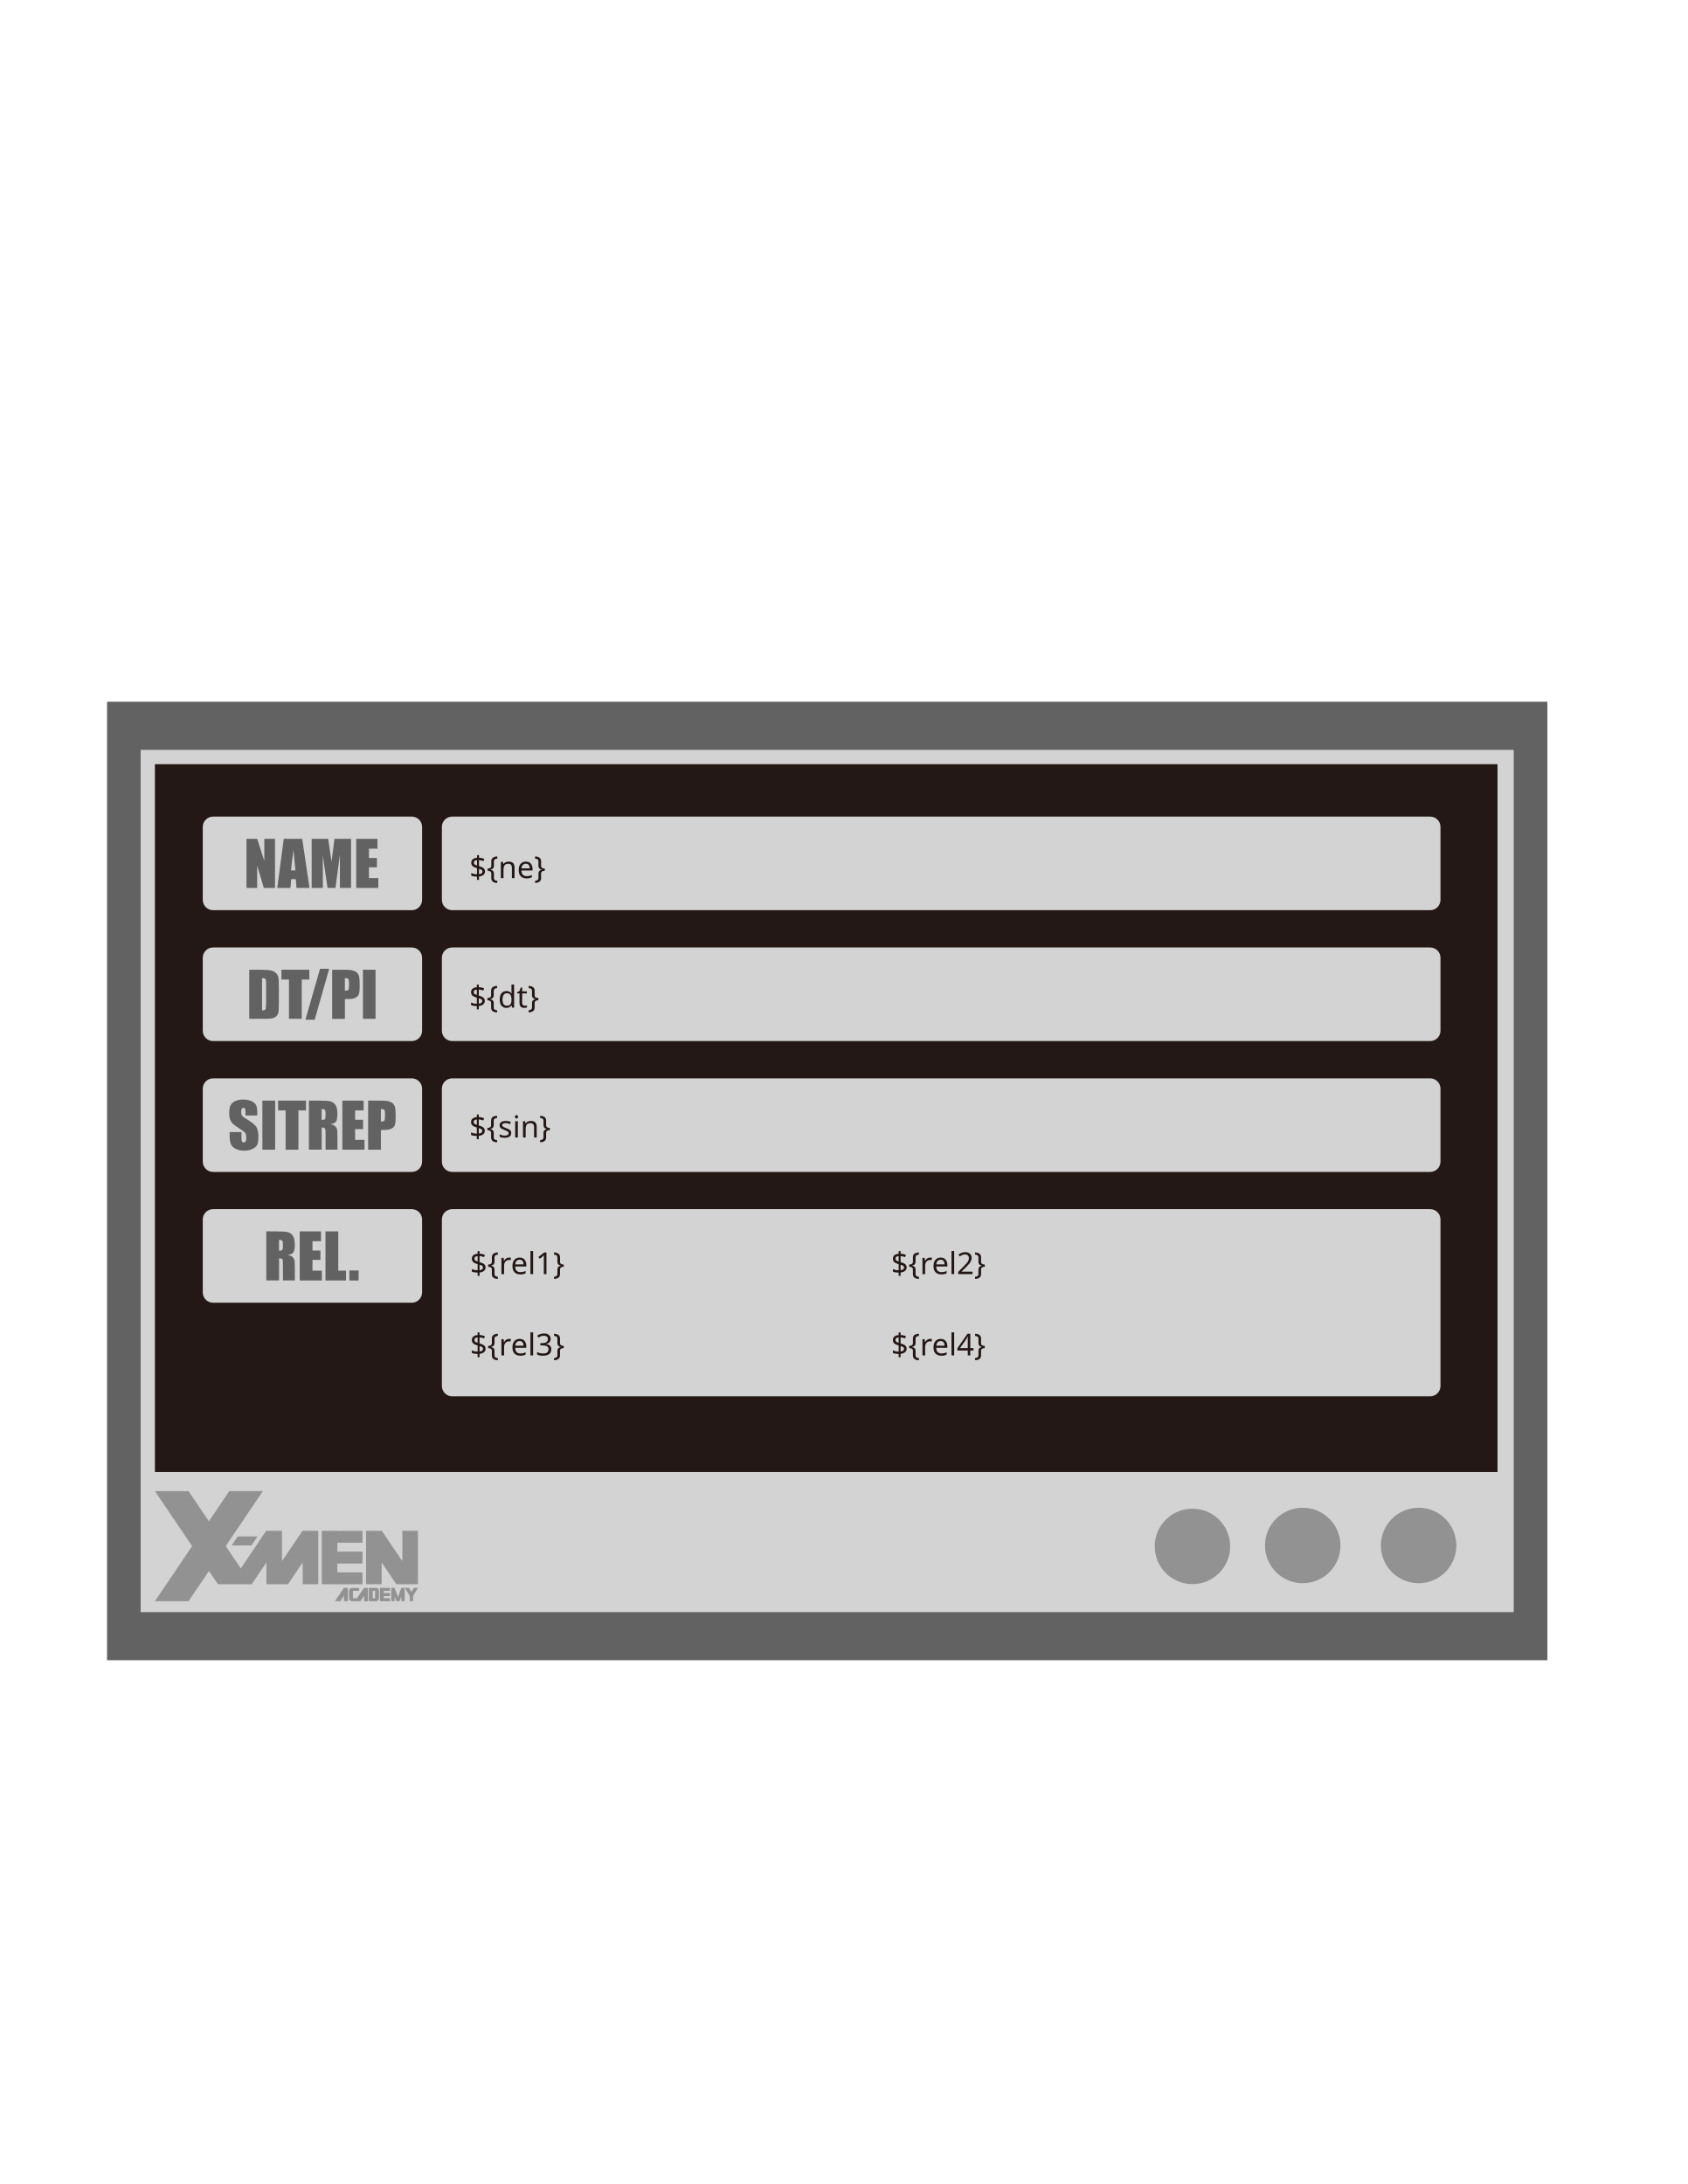
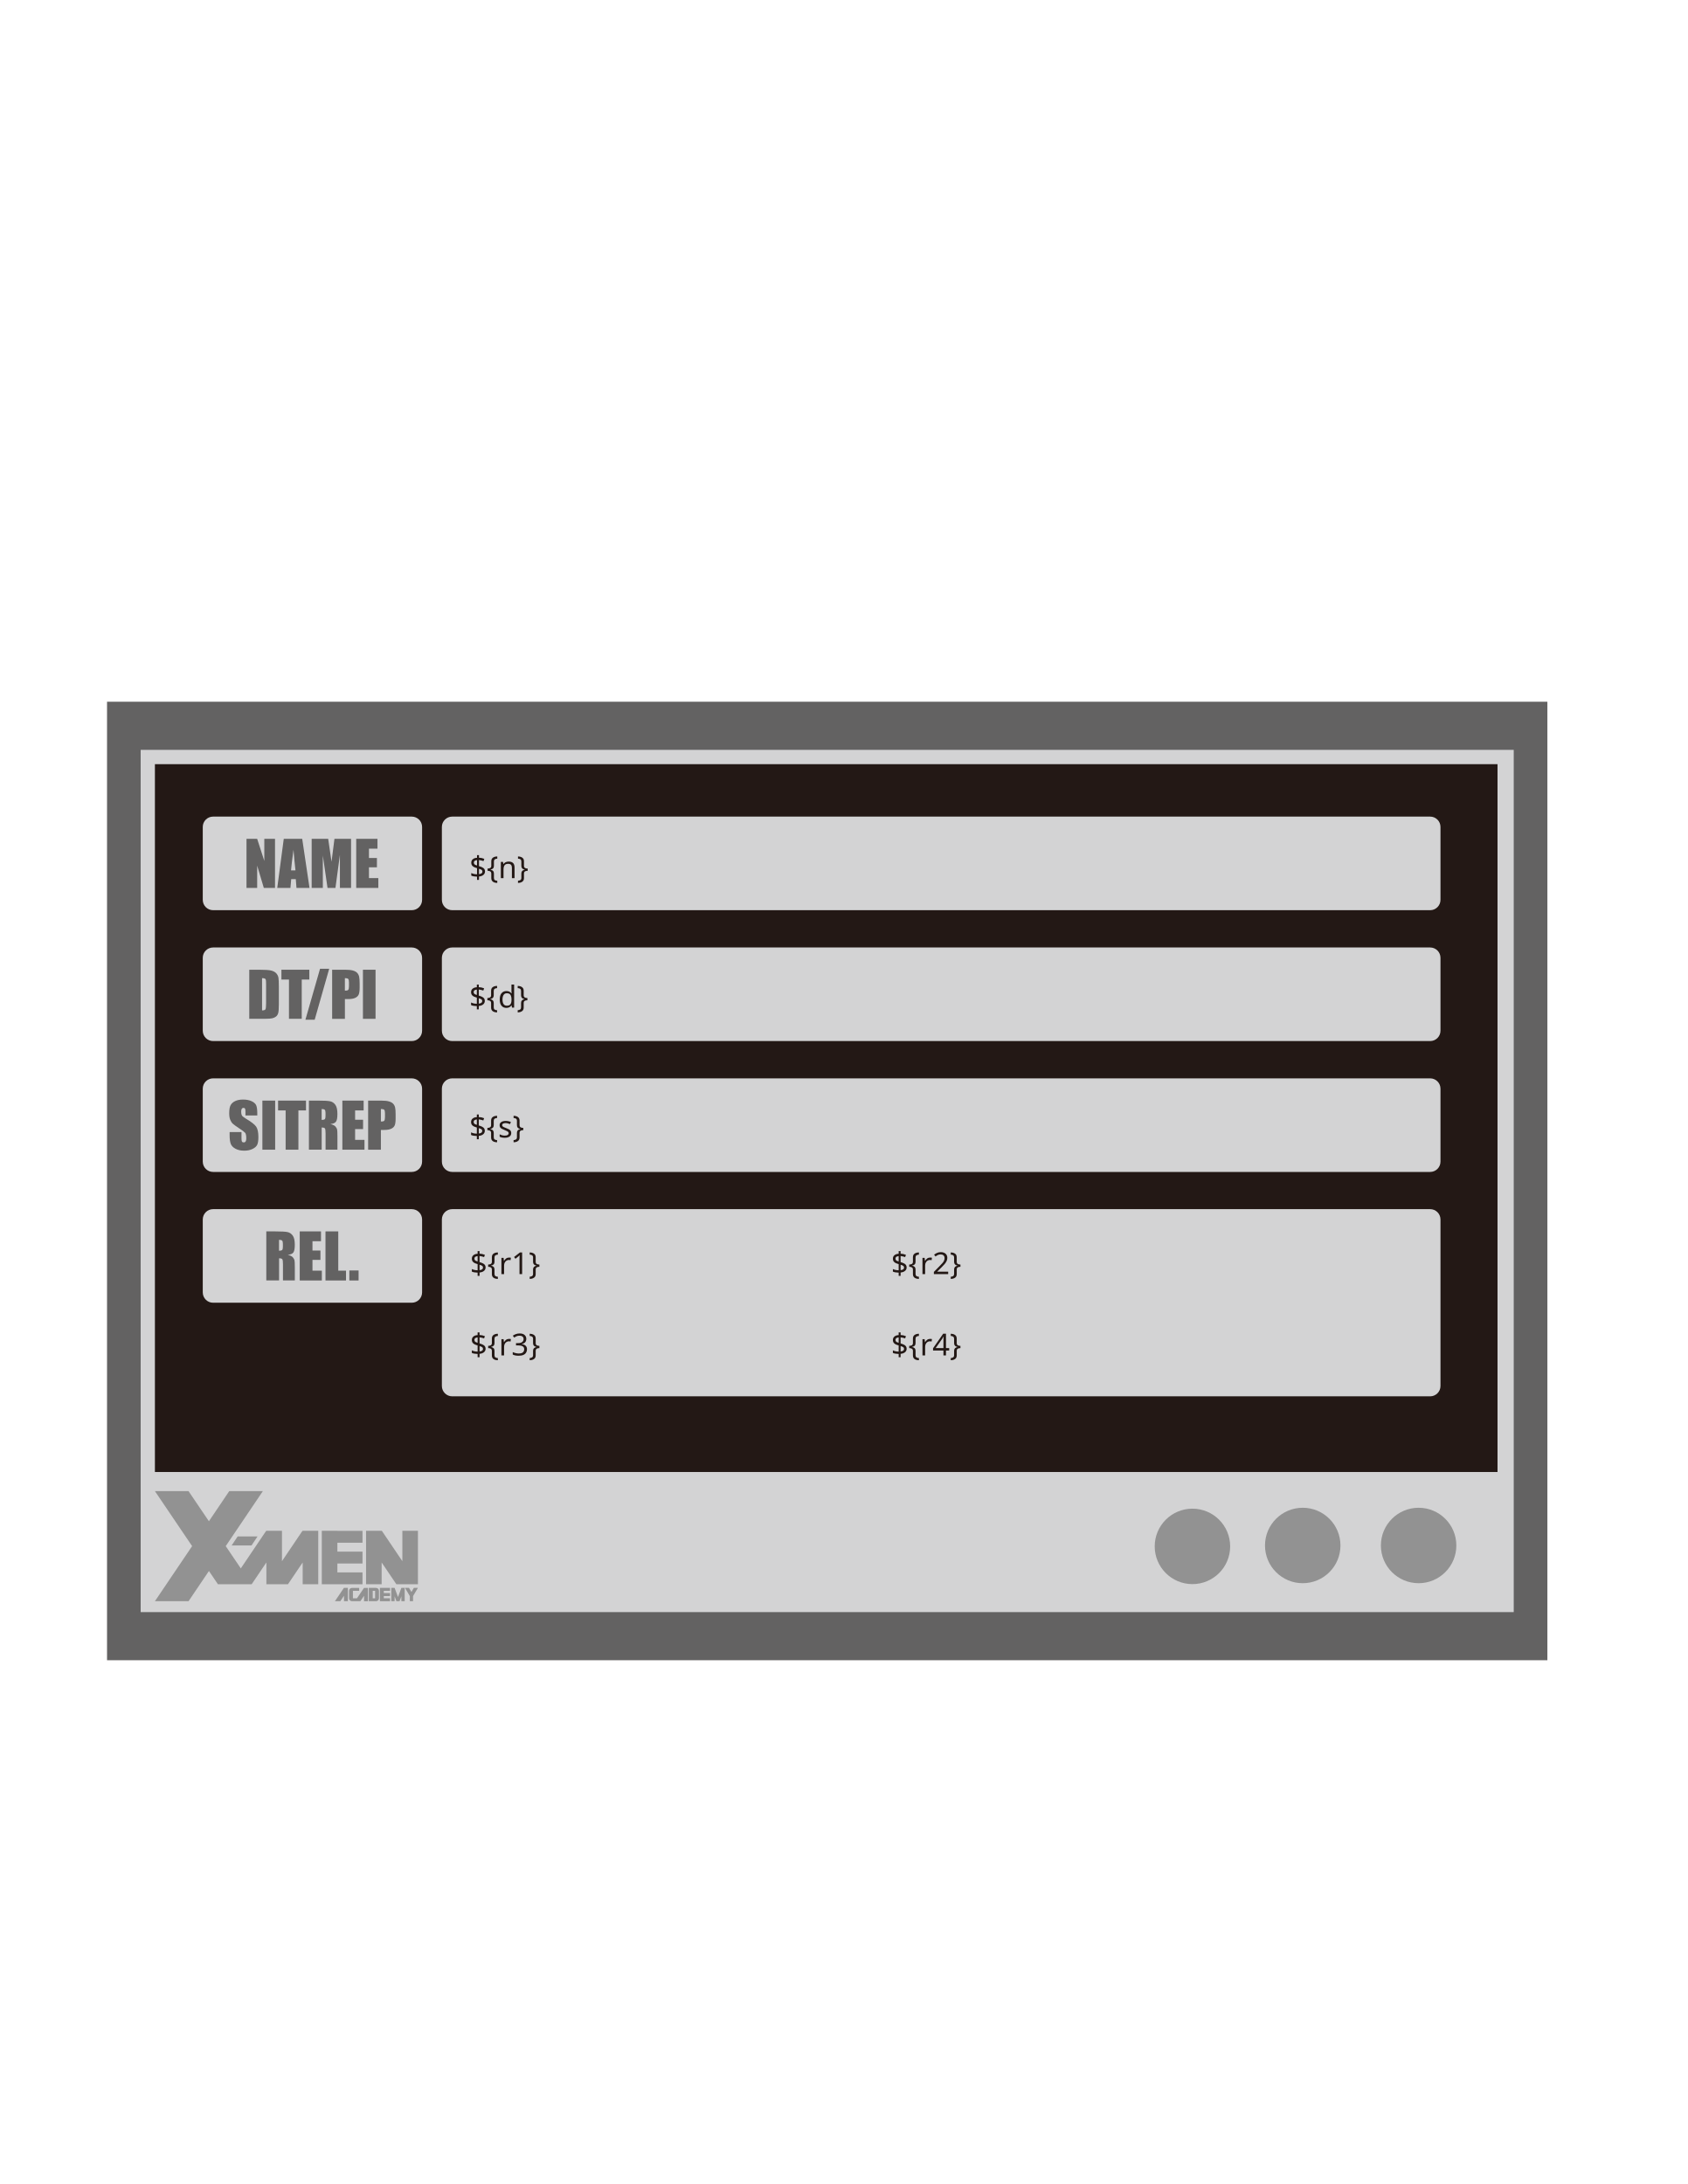
<svg xmlns="http://www.w3.org/2000/svg" id="_레이어_1" data-name="레이어_1" version="1.1" viewBox="0 0 612 792">
  <defs>
    <style>
      .st0 {
        font-family: NanumGothicExtraBold, NanumGothic;
        font-size: 11px;
      }

      .st0, .st1 {
        fill: #231815;
      }

      .st2 {
        fill: #d3d3d4;
      }

      .st3 {
        fill: #929292;
      }

      .st4 {
        fill: #636262;
      }
    </style>
  </defs>
  <rect class="st4" x="38.81" y="254.47" width="522.26" height="347.59" />
  <rect class="st2" x="51" y="271.93" width="497.87" height="312.68" />
  <g>
    <polygon class="st3" points="109.75 555.2 109.66 555.15 102.24 566.14 102.24 555.12 96.59 555.12 96.59 555.2 96.5 555.15 87.31 568.76 81.85 560.68 95.31 540.74 83.12 540.74 75.75 551.66 68.36 540.74 56.17 540.74 69.66 560.68 56.17 580.66 68.36 580.66 75.76 569.7 79.02 574.51 83.43 574.51 91.21 574.51 91.25 574.51 96.59 566.6 96.59 574.51 102.24 574.51 104.41 574.51 109.75 566.6 109.75 574.51 115.4 574.51 115.4 555.12 109.75 555.12 109.75 555.2" />
    <polygon class="st3" points="145.89 555.12 145.89 566.14 138.47 555.15 138.38 555.2 138.38 555.12 132.73 555.12 132.73 574.51 138.38 574.51 138.38 566.6 143.72 574.51 145.89 574.51 151.54 574.51 151.54 555.12 145.89 555.12" />
    <polygon class="st3" points="131.44 574.51 131.44 570.21 122.33 570.21 122.33 566.98 131.44 566.98 131.44 562.68 122.33 562.68 122.33 559.45 131.44 559.45 131.44 555.15 122.33 555.15 122.33 555.12 116.68 555.12 116.68 574.51 116.71 574.51 122.33 574.51 131.44 574.51" />
    <polygon class="st3" points="91.19 560.45 93.39 557.16 86.18 557.16 83.99 560.45 91.19 560.45" />
    <polygon class="st3" points="124.73 575.84 124.7 575.83 121.44 580.66 123.4 580.66 124.73 578.68 124.73 580.66 126.14 580.66 126.14 575.82 124.73 575.82 124.73 575.84" />
    <path class="st3" d="M132,575.84h-.02s-2.54,3.75-2.54,3.75h-1.47v-2.69h2.27v-1.07h-2.61c-.59,0-1.07.48-1.07,1.07v2.69c0,.59.48,1.07,1.07,1.07h2.61s.43,0,.43,0l1.33-1.97v1.98h1.41v-4.84h-1.41v.02Z" />
    <path class="st3" d="M136.34,575.82h-2.61v4.84h2.61c.59,0,1.07-.48,1.07-1.07v-2.69c0-.59-.48-1.07-1.07-1.07ZM136.01,579.59h-.86v-2.69h.86v2.69Z" />
    <polygon class="st3" points="139.16 576.89 141.43 576.89 141.43 575.82 139.16 575.82 137.75 575.82 137.75 575.82 137.75 580.66 137.75 580.66 139.16 580.66 141.43 580.66 141.43 579.59 139.16 579.59 139.16 578.78 141.43 578.78 141.43 577.71 139.16 577.71 139.16 576.89" />
    <polygon class="st3" points="145.54 575.82 144.31 579.14 143.08 575.82 141.94 575.82 141.88 575.82 141.88 580.66 143.08 580.66 143.08 578.86 143.74 580.66 144.87 580.66 145.54 578.86 145.54 580.66 146.74 580.66 146.74 575.82 146.67 575.82 145.54 575.82" />
    <polygon class="st3" points="149.19 577.31 148.3 575.81 146.83 575.81 148.6 578.8 148.6 580.66 149.77 580.66 149.77 578.8 151.54 575.81 150.07 575.81 149.19 577.31" />
  </g>
  <rect class="st1" x="56.17" y="277.12" width="486.82" height="256.68" />
  <circle class="st3" cx="514.38" cy="560.45" r="13.68" />
  <circle class="st3" cx="472.36" cy="560.45" r="13.68" />
  <circle class="st3" cx="432.37" cy="560.78" r="13.68" />
  <rect class="st2" x="160.22" y="296.13" width="362.09" height="33.94" rx="3.75" ry="3.75" />
  <g>
    <rect class="st2" x="73.52" y="296.13" width="79.53" height="33.94" rx="3.75" ry="3.75" />
    <g>
      <path class="st4" d="M99.72,304.2v17.8h-4.06l-2.41-8.09v8.09h-3.87v-17.8h3.87l2.59,8.01v-8.01h3.87Z" />
      <path class="st4" d="M109.58,304.2l2.65,17.8h-4.73l-.25-3.2h-1.66l-.28,3.2h-4.78l2.36-17.8h6.69ZM107.13,315.64c-.23-2.02-.47-4.51-.71-7.47-.47,3.41-.77,5.9-.89,7.47h1.59Z" />
      <path class="st4" d="M127.29,304.2v17.8h-4.04v-12.01s-1.62,12.01-1.62,12.01h-2.87l-1.7-11.74v11.74h-4.05v-17.8h5.99c.18,1.07.36,2.33.55,3.78l.66,4.53,1.06-8.31h6.02Z" />
      <path class="st4" d="M129.15,304.2h7.72v3.56h-3.09v3.37h2.89v3.39h-2.89v3.91h3.4v3.56h-8.02v-17.8Z" />
    </g>
  </g>
  <rect class="st2" x="160.22" y="343.59" width="362.09" height="33.94" rx="3.75" ry="3.75" />
  <g>
    <rect class="st2" x="73.52" y="343.59" width="79.53" height="33.94" rx="3.75" ry="3.75" />
    <g>
      <path class="st4" d="M90.4,351.66h3.46c2.24,0,3.75.1,4.53.31s1.39.54,1.8,1.01c.41.47.67.99.77,1.57s.15,1.71.15,3.39v6.23c0,1.6-.08,2.67-.23,3.2-.15.54-.41.96-.79,1.26s-.84.52-1.39.64c-.55.12-1.38.18-2.48.18h-5.84v-17.8ZM95.02,354.7v11.71c.67,0,1.08-.13,1.23-.4s.23-1,.23-2.18v-6.91c0-.81-.03-1.32-.08-1.55s-.17-.39-.35-.5c-.18-.11-.53-.16-1.03-.16Z" />
      <path class="st4" d="M112.16,351.66v3.56h-2.75v14.23h-4.63v-14.23h-2.74v-3.56h10.11Z" />
      <path class="st4" d="M119.36,351.32l-5.26,18.48h-3.36l5.3-18.48h3.33Z" />
      <path class="st4" d="M120.43,351.66h4.66c1.26,0,2.23.1,2.91.3s1.19.48,1.53.86c.34.37.57.83.69,1.36.12.53.18,1.35.18,2.47v1.55c0,1.14-.12,1.96-.35,2.48-.23.52-.67.92-1.29,1.2s-1.45.42-2.46.42h-1.24v7.17h-4.63v-17.8ZM125.05,354.7v4.53c.13,0,.25.01.34.01.43,0,.72-.1.89-.31.16-.21.25-.64.25-1.3v-1.46c0-.61-.1-1-.29-1.19-.19-.18-.59-.27-1.19-.27Z" />
      <path class="st4" d="M136.17,351.66v17.8h-4.57v-17.8h4.57Z" />
    </g>
  </g>
  <rect class="st2" x="160.22" y="391.05" width="362.09" height="33.94" rx="3.75" ry="3.75" />
  <rect class="st2" x="160.22" y="438.48" width="362.09" height="67.88" rx="3.75" ry="3.75" />
  <g>
    <rect class="st2" x="73.52" y="391.05" width="79.53" height="33.94" rx="3.75" ry="3.75" />
    <g>
      <path class="st4" d="M93.3,404.51h-4.3v-1.32c0-.62-.05-1.01-.16-1.18-.11-.17-.29-.25-.55-.25-.28,0-.49.11-.63.34-.14.23-.21.57-.21,1.03,0,.59.08,1.04.24,1.34.15.3.59.66,1.31,1.09,2.06,1.22,3.36,2.23,3.89,3.01.53.78.8,2.05.8,3.79,0,1.27-.15,2.2-.44,2.8s-.87,1.1-1.72,1.51c-.85.41-1.84.61-2.97.61-1.24,0-2.3-.23-3.17-.7-.88-.47-1.45-1.07-1.72-1.79-.27-.73-.41-1.75-.41-3.09v-1.17h4.3v2.17c0,.67.06,1.1.18,1.29.12.19.34.29.64.29s.54-.12.69-.36.23-.6.23-1.08c0-1.05-.14-1.73-.43-2.06-.29-.32-1.02-.86-2.17-1.62-1.15-.76-1.91-1.32-2.29-1.66-.37-.34-.68-.82-.93-1.43-.25-.61-.37-1.38-.37-2.33,0-1.36.17-2.36.52-2.99.35-.63.91-1.12,1.69-1.48s1.71-.53,2.81-.53c1.2,0,2.23.19,3.07.58.85.39,1.41.88,1.68,1.47.27.59.41,1.59.41,3.01v.7Z" />
      <path class="st4" d="M99.77,399.12v17.8h-4.63v-17.8h4.63Z" />
      <path class="st4" d="M110.95,399.12v3.56h-2.75v14.24h-4.63v-14.24h-2.74v-3.56h10.11Z" />
      <path class="st4" d="M112,399.12h3.28c2.18,0,3.66.08,4.44.25.77.17,1.4.6,1.89,1.29s.73,1.8.73,3.31c0,1.38-.17,2.32-.52,2.79-.34.48-1.02.76-2.03.86.92.23,1.53.53,1.85.91s.51.73.59,1.05c.08.32.12,1.2.12,2.63v4.69h-4.3v-5.91c0-.95-.08-1.54-.23-1.77-.15-.23-.54-.34-1.18-.34v8.02h-4.63v-17.8ZM116.63,402.16v3.96c.52,0,.89-.07,1.09-.21.21-.14.31-.61.31-1.39v-.98c0-.56-.1-.93-.3-1.11-.2-.18-.57-.26-1.1-.26Z" />
      <path class="st4" d="M124.13,399.12h7.72v3.56h-3.09v3.38h2.89v3.39h-2.89v3.91h3.4v3.56h-8.02v-17.8Z" />
      <path class="st4" d="M133.48,399.12h4.66c1.26,0,2.23.1,2.91.3.68.2,1.19.48,1.53.86.34.37.57.83.69,1.36.12.53.18,1.35.18,2.47v1.55c0,1.14-.12,1.96-.35,2.48-.23.52-.67.92-1.29,1.2s-1.45.42-2.46.42h-1.24v7.17h-4.63v-17.8ZM138.11,402.16v4.53c.13,0,.25.01.34.01.43,0,.72-.1.89-.31.16-.21.25-.64.25-1.3v-1.46c0-.61-.1-1-.29-1.19-.19-.18-.59-.28-1.19-.28Z" />
    </g>
  </g>
  <g>
    <rect class="st2" x="73.52" y="438.48" width="79.53" height="33.94" rx="3.75" ry="3.75" />
    <g>
      <path class="st4" d="M96.55,446.55h3.28c2.18,0,3.66.08,4.44.25.77.17,1.4.6,1.89,1.29s.73,1.8.73,3.31c0,1.38-.17,2.32-.52,2.79-.34.48-1.02.76-2.03.86.92.23,1.53.53,1.85.91s.51.73.59,1.05c.08.32.12,1.2.12,2.63v4.69h-4.3v-5.91c0-.95-.08-1.54-.23-1.77-.15-.23-.54-.34-1.18-.34v8.02h-4.63v-17.8ZM101.17,449.6v3.96c.52,0,.89-.07,1.09-.21.21-.14.31-.61.31-1.39v-.98c0-.56-.1-.93-.3-1.11-.2-.18-.57-.26-1.1-.26Z" />
      <path class="st4" d="M108.67,446.55h7.72v3.56h-3.09v3.38h2.89v3.39h-2.89v3.91h3.4v3.56h-8.02v-17.8Z" />
      <path class="st4" d="M122.65,446.55v14.24h2.81v3.56h-7.44v-17.8h4.63Z" />
      <path class="st4" d="M130.02,460.72v3.63h-3.35v-3.63h3.35Z" />
    </g>
  </g>
  <text class="st0" transform="translate(170.19 318.44)">
-     <tspan x="0" y="0">${ne}</tspan>
+     <tspan x="0" y="0">${n}</tspan>
  </text>
  <text class="st0" transform="translate(170.12 365.39)">
-     <tspan x="0" y="0">${dt}</tspan>
+     <tspan x="0" y="0">${d}</tspan>
  </text>
  <text class="st0" transform="translate(170.12 412.49)">
-     <tspan x="0" y="0">${sin}</tspan>
+     <tspan x="0" y="0">${s}</tspan>
  </text>
  <text class="st0" transform="translate(170.4 462.04)">
-     <tspan x="0" y="0">${rel1}</tspan>
+     <tspan x="0" y="0">${r1}</tspan>
  </text>
  <text class="st0" transform="translate(323.07 462.04)">
-     <tspan x="0" y="0">${rel2}</tspan>
+     <tspan x="0" y="0">${r2}</tspan>
  </text>
  <text class="st0" transform="translate(170.4 491.53)">
-     <tspan x="0" y="0">${rel3}</tspan>
+     <tspan x="0" y="0">${r3}</tspan>
  </text>
  <text class="st0" transform="translate(323.07 491.53)">
-     <tspan x="0" y="0">${rel4}</tspan>
+     <tspan x="0" y="0">${r4}</tspan>
  </text>
</svg>
